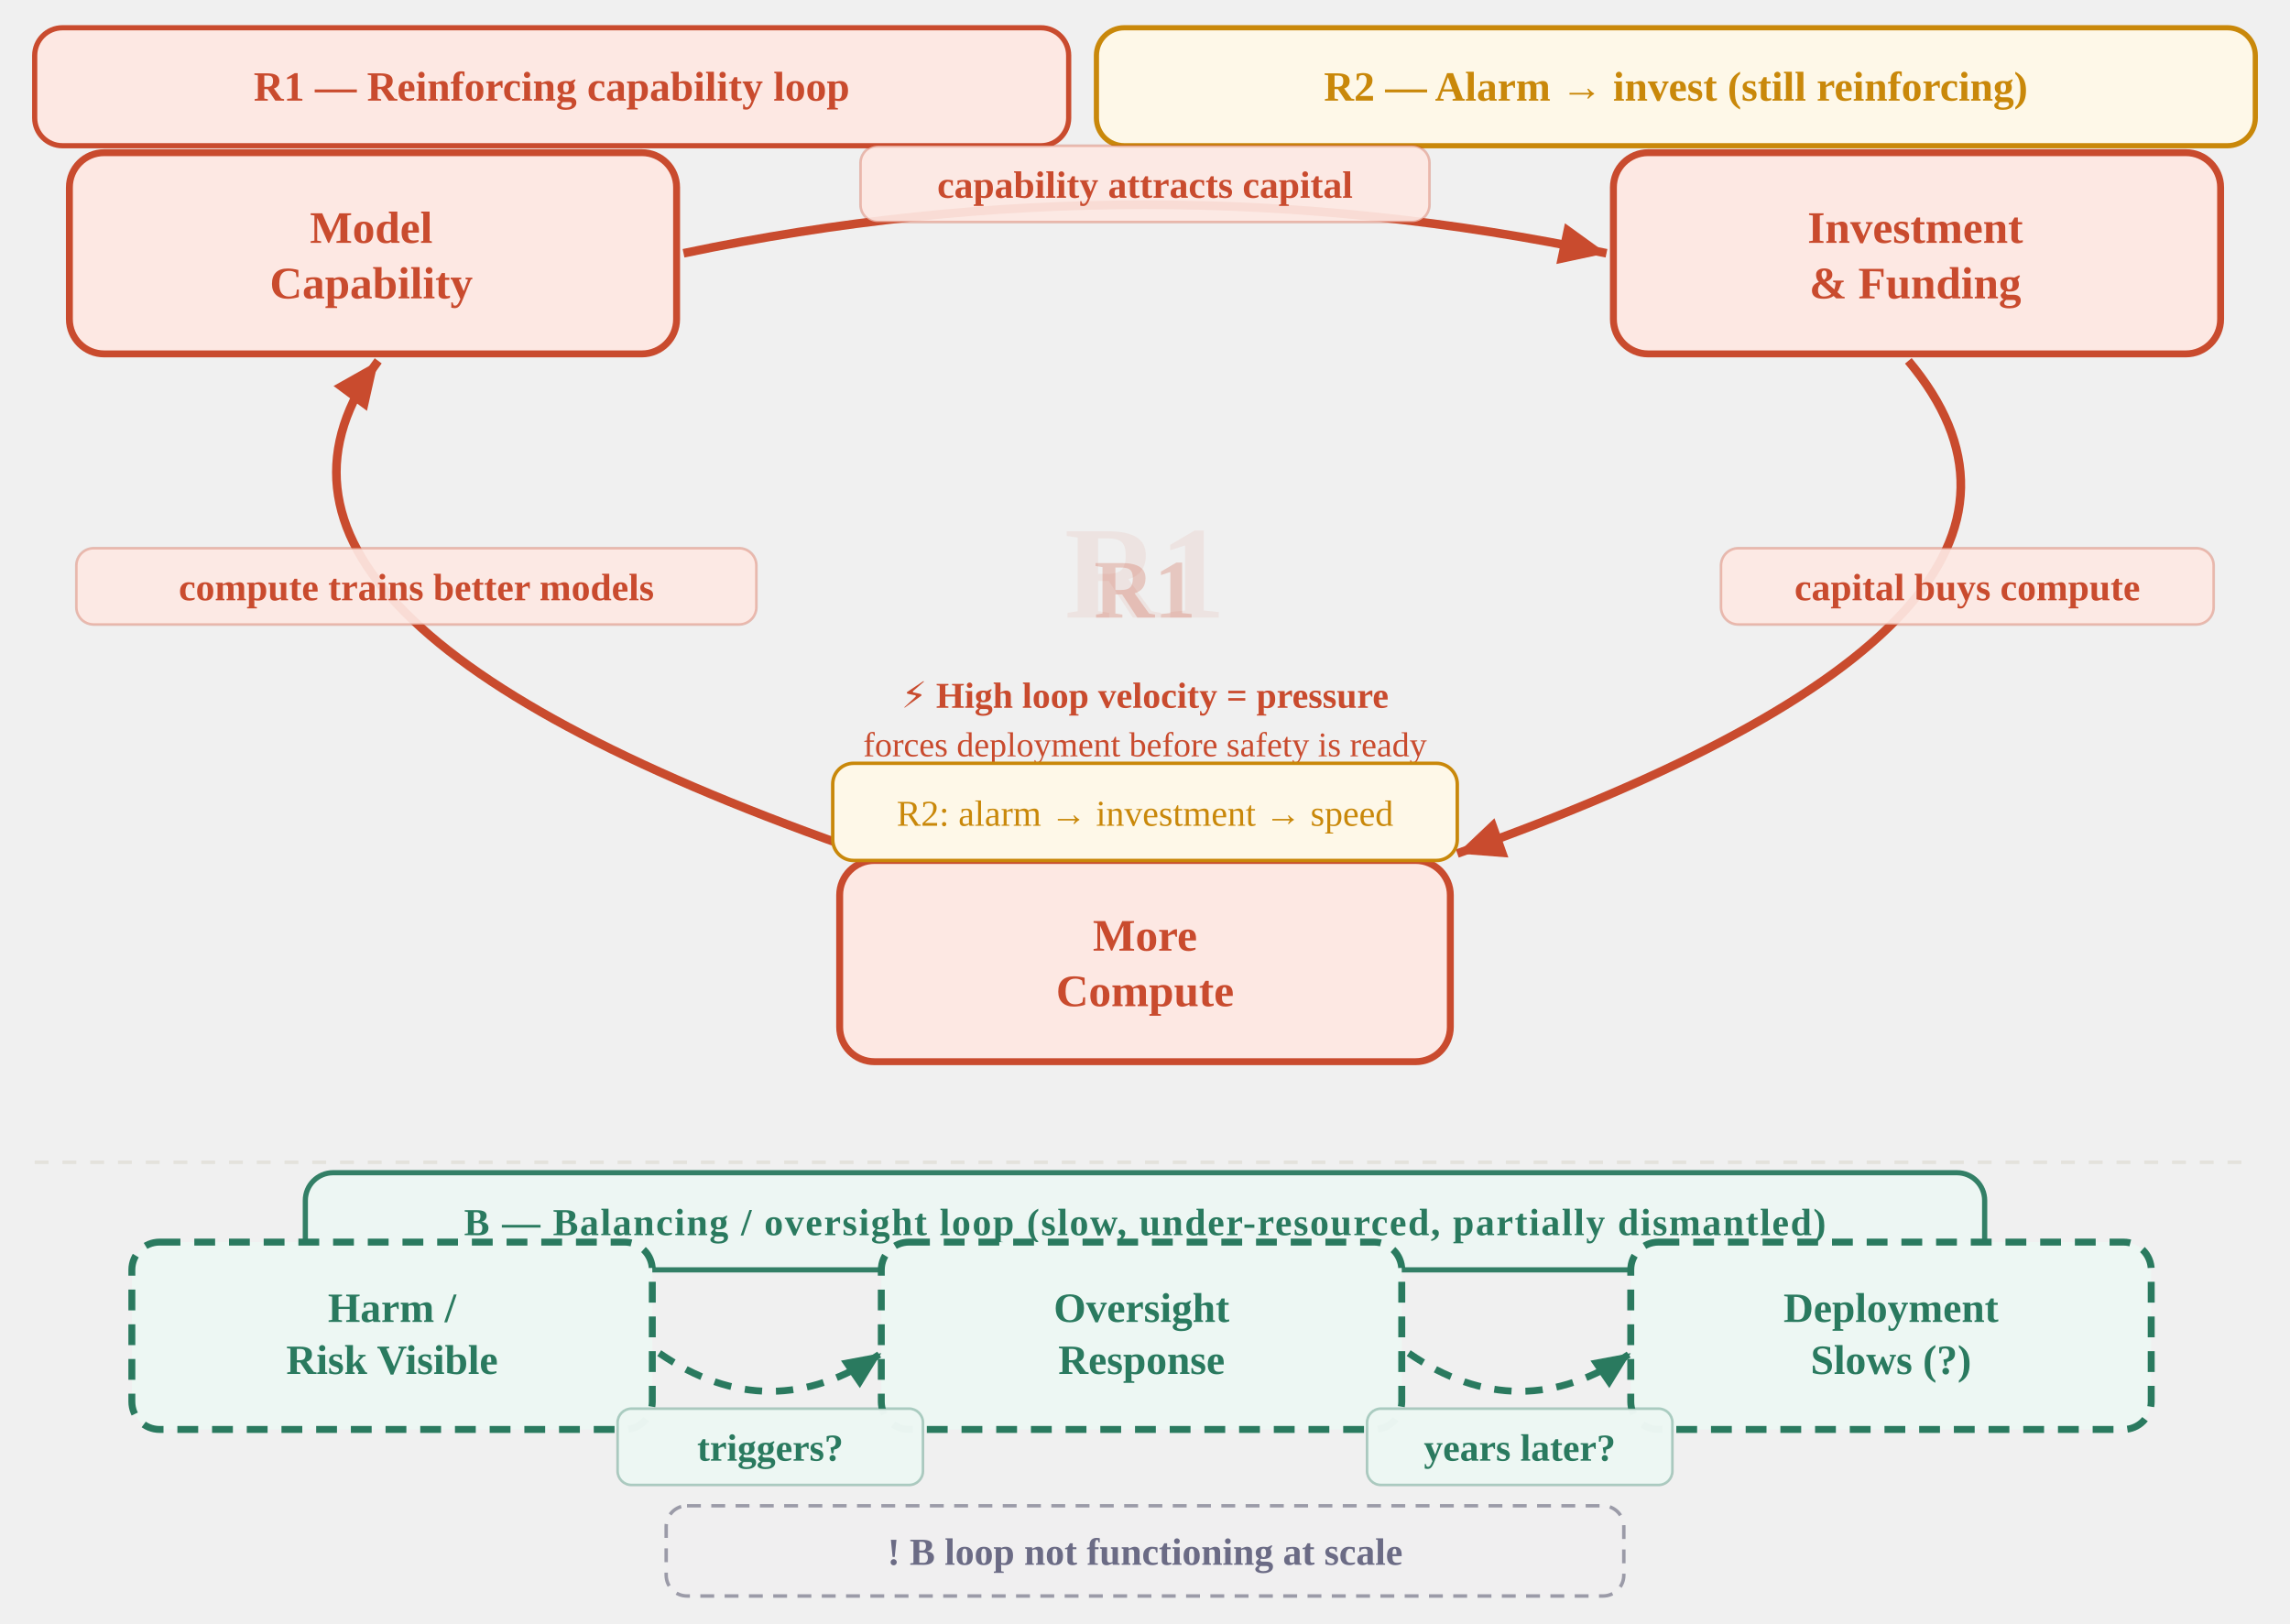
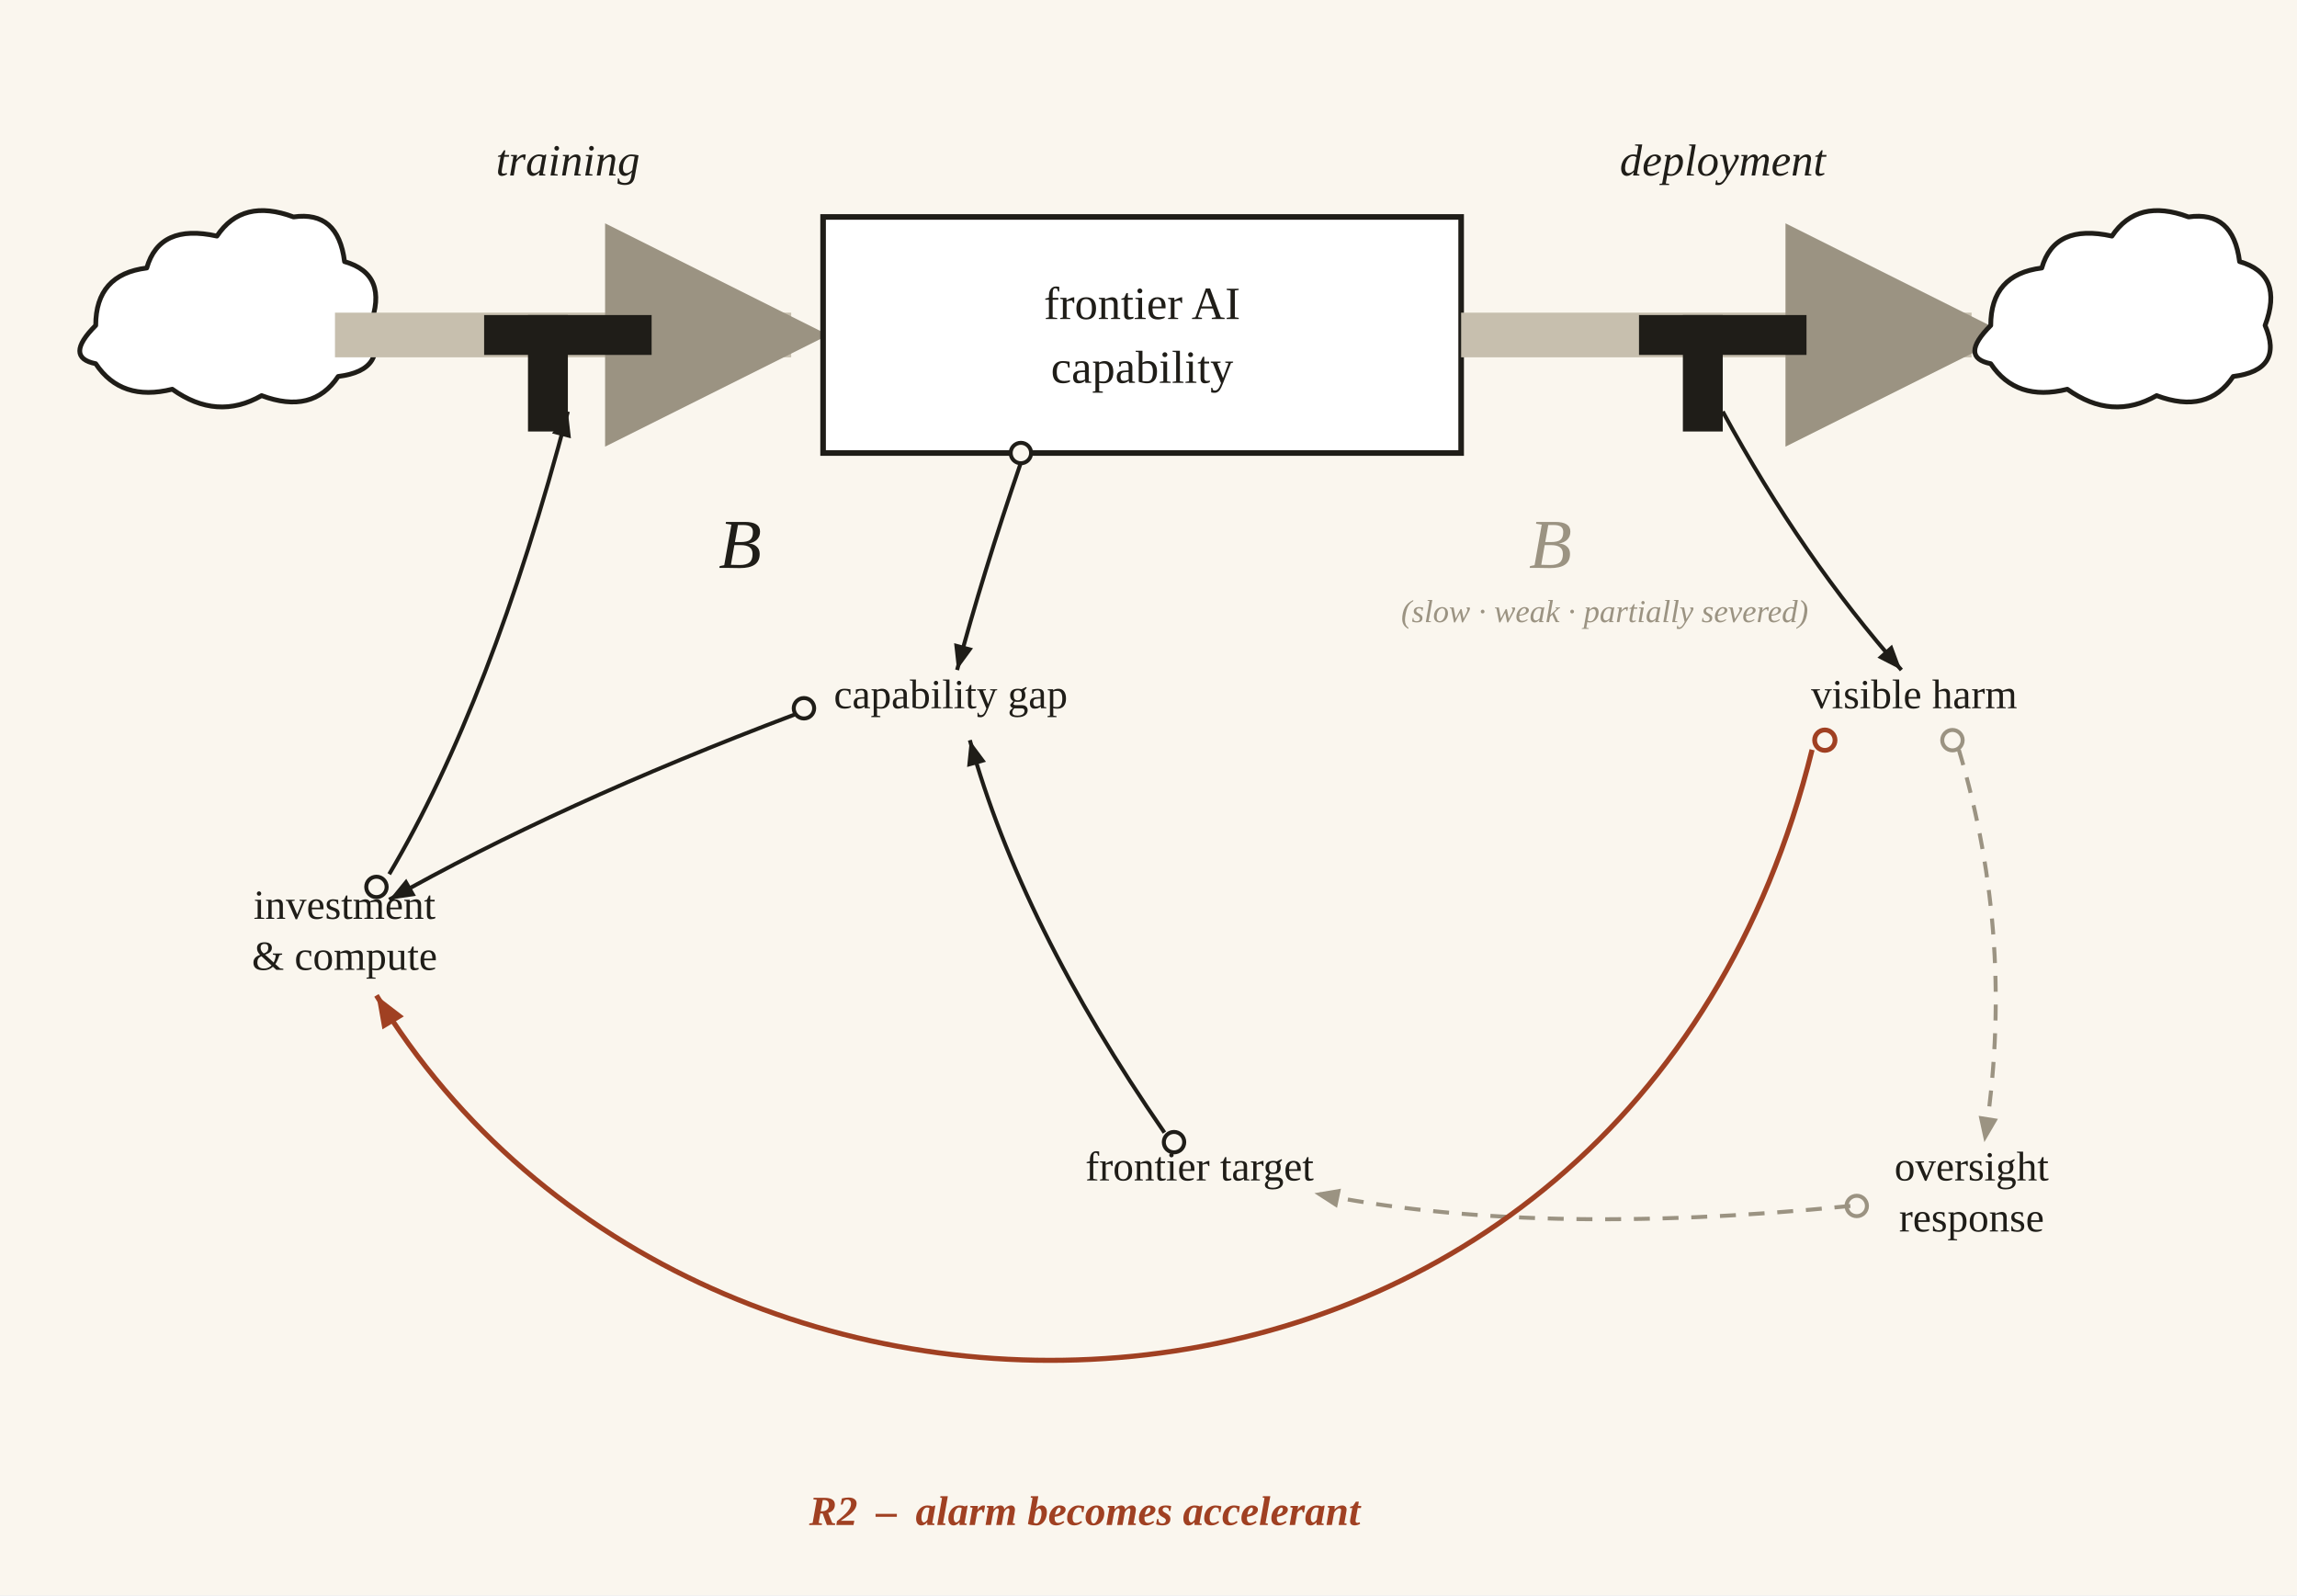
- <svg xmlns="http://www.w3.org/2000/svg" viewBox="0 0 660 468" role="img" aria-labelledby="viz-loops-title viz-loops-desc">
+ <svg xmlns="http://www.w3.org/2000/svg" viewBox="0 0 720 500" role="img" aria-labelledby="viz-loops-title viz-loops-desc">
  <defs>
-     <marker id="f-r" viewBox="0 0 10 10" refX="9" refY="5" markerWidth="6" markerHeight="6" orient="auto" markerUnits="strokeWidth">
-       <path d="M0,1 L9,5 L0,9 Z" fill="#C94B2E" />
+     <marker id="d6-flow-head" viewBox="0 0 12 12" refX="10" refY="6" markerWidth="5" markerHeight="5" orient="auto" markerUnits="strokeWidth">
+       <path d="M 0 0 L 12 6 L 0 12 z" fill="#9B9382" />
    </marker>
-     <marker id="f-b" viewBox="0 0 10 10" refX="9" refY="5" markerWidth="6" markerHeight="6" orient="auto" markerUnits="strokeWidth">
-       <path d="M0,1 L9,5 L0,9 Z" fill="#2A7A5F" />
+     <marker id="d6-info-head" viewBox="0 0 10 10" refX="9" refY="5" markerWidth="7" markerHeight="7" orient="auto" markerUnits="strokeWidth">
+       <path d="M 0 1.5 L 9 5 L 0 8.5 z" fill="#1f1d18" />
+     </marker>
+     <marker id="d6-info-head-faded" viewBox="0 0 10 10" refX="9" refY="5" markerWidth="7" markerHeight="7" orient="auto" markerUnits="strokeWidth">
+       <path d="M 0 1.5 L 9 5 L 0 8.5 z" fill="#9B9382" />
+     </marker>
+     <marker id="d6-info-head-r2" viewBox="0 0 10 10" refX="9" refY="5" markerWidth="7" markerHeight="7" orient="auto" markerUnits="strokeWidth">
+       <path d="M 0 1.5 L 9 5 L 0 8.5 z" fill="#A04022" />
    </marker>
  </defs>
-   <rect x="10" y="8" width="298" height="34" rx="8" fill="#FDE8E3" stroke="#C94B2E" stroke-width="1.5" />
-   <text x="159" y="29" text-anchor="middle" font-size="12" font-weight="700" fill="#C94B2E">R1 — Reinforcing capability loop</text>
-   <rect x="316" y="8" width="334" height="34" rx="8" fill="#FEF8E8" stroke="#C9880A" stroke-width="1.5" />
-   <text x="483" y="29" text-anchor="middle" font-size="12" font-weight="700" fill="#C9880A">R2 — Alarm → invest (still reinforcing)</text>
-   <rect x="20" y="44" width="175" height="58" rx="10" fill="#FDE8E3" stroke="#C94B2E" stroke-width="2" />
-   <text x="107" y="70" text-anchor="middle" font-size="13" font-weight="700" fill="#C94B2E">Model</text>
-   <text x="107" y="86" text-anchor="middle" font-size="13" font-weight="700" fill="#C94B2E">Capability</text>
-   <rect x="465" y="44" width="175" height="58" rx="10" fill="#FDE8E3" stroke="#C94B2E" stroke-width="2" />
-   <text x="552" y="70" text-anchor="middle" font-size="13" font-weight="700" fill="#C94B2E">Investment</text>
-   <text x="552" y="86" text-anchor="middle" font-size="13" font-weight="700" fill="#C94B2E">&amp; Funding</text>
-   <rect x="242" y="248" width="176" height="58" rx="10" fill="#FDE8E3" stroke="#C94B2E" stroke-width="2" />
-   <text x="330" y="274" text-anchor="middle" font-size="13" font-weight="700" fill="#C94B2E">More</text>
-   <text x="330" y="290" text-anchor="middle" font-size="13" font-weight="700" fill="#C94B2E">Compute</text>
-   <path d="M 197,73 Q 330,45 463,73" stroke="#C94B2E" stroke-width="2.5" fill="none" marker-end="url(#f-r)" />
-   <rect x="248" y="42" width="164" height="22" rx="5" fill="#FDE8E3" opacity="0.92" stroke="rgba(201,75,46,0.35)" stroke-width="0.75" />
-   <text x="330" y="57" text-anchor="middle" font-size="11" font-weight="600" fill="#C94B2E">capability attracts capital</text>
-   <path d="M 550,104 Q 612,178 420,246" stroke="#C94B2E" stroke-width="2.5" fill="none" marker-end="url(#f-r)" />
-   <rect x="496" y="158" width="142" height="22" rx="5" fill="#FDE8E3" opacity="0.92" stroke="rgba(201,75,46,0.35)" stroke-width="0.75" />
-   <text x="567" y="173" text-anchor="middle" font-size="11" font-weight="600" fill="#C94B2E">capital buys compute</text>
-   <path d="M 250,246 Q 54,178 109,104" stroke="#C94B2E" stroke-width="2.5" fill="none" marker-end="url(#f-r)" />
-   <rect x="22" y="158" width="196" height="22" rx="5" fill="#FDE8E3" opacity="0.92" stroke="rgba(201,75,46,0.35)" stroke-width="0.75" />
-   <text x="120" y="173" text-anchor="middle" font-size="11" font-weight="600" fill="#C94B2E">compute trains better models</text>
-   <text x="330" y="178" text-anchor="middle" font-size="38" font-weight="900" fill="#C94B2E" opacity="0.08">R1</text>
-   <text x="330" y="178" text-anchor="middle" font-size="24" font-weight="900" fill="#C94B2E" opacity="0.25">R1</text>
-   <text x="330" y="204" text-anchor="middle" font-size="10.5" font-weight="700" fill="#C94B2E">⚡ High loop velocity = pressure</text>
-   <text x="330" y="218" text-anchor="middle" font-size="10" fill="#C94B2E">forces deployment before safety is ready</text>
-   <rect x="240" y="220" width="180" height="28" rx="6" fill="#FEF8E8" stroke="#C9880A" stroke-width="1" />
-   <text x="330" y="238" text-anchor="middle" font-size="10.5" fill="#C9880A">R2: alarm → investment → speed</text>
-   <line x1="10" y1="335" x2="650" y2="335" stroke="#E4E2DC" stroke-width="1" stroke-dasharray="4,4" />
-   <rect x="88" y="338" width="484" height="28" rx="8" fill="#EDF7F3" stroke="#2A7A5F" stroke-width="1.5" opacity="0.95" />
-   <text x="330" y="356" text-anchor="middle" font-size="11" font-weight="800" fill="#2A7A5F" letter-spacing="0.04em">B — Balancing / oversight loop (slow, under-resourced, partially dismantled)</text>
-   <rect x="38" y="358" width="150" height="54" rx="8" fill="#EDF7F3" stroke="#2A7A5F" stroke-width="2" stroke-dasharray="6,4" />
-   <text x="113" y="381" text-anchor="middle" font-size="12" font-weight="600" fill="#2A7A5F">Harm /</text>
-   <text x="113" y="396" text-anchor="middle" font-size="12" font-weight="600" fill="#2A7A5F">Risk Visible</text>
-   <rect x="254" y="358" width="150" height="54" rx="8" fill="#EDF7F3" stroke="#2A7A5F" stroke-width="2" stroke-dasharray="6,4" />
-   <text x="329" y="381" text-anchor="middle" font-size="12" font-weight="600" fill="#2A7A5F">Oversight</text>
-   <text x="329" y="396" text-anchor="middle" font-size="12" font-weight="600" fill="#2A7A5F">Response</text>
-   <rect x="470" y="358" width="150" height="54" rx="8" fill="#EDF7F3" stroke="#2A7A5F" stroke-width="2" stroke-dasharray="6,4" />
-   <text x="545" y="381" text-anchor="middle" font-size="12" font-weight="600" fill="#2A7A5F">Deployment</text>
-   <text x="545" y="396" text-anchor="middle" font-size="12" font-weight="600" fill="#2A7A5F">Slows (?)</text>
-   <path d="M 190,390 Q 222,412 254,390" stroke="#2A7A5F" stroke-width="2" stroke-dasharray="5,4" fill="none" marker-end="url(#f-b)" />
-   <rect x="178" y="406" width="88" height="22" rx="4" fill="#EDF7F3" opacity="0.98" stroke="rgba(42,122,95,0.35)" stroke-width="0.75" />
-   <text x="222" y="421" text-anchor="middle" font-size="11" font-weight="600" fill="#2A7A5F">triggers?</text>
-   <path d="M 406,390 Q 438,412 470,390" stroke="#2A7A5F" stroke-width="2" stroke-dasharray="5,4" fill="none" marker-end="url(#f-b)" />
-   <rect x="394" y="406" width="88" height="22" rx="4" fill="#EDF7F3" opacity="0.98" stroke="rgba(42,122,95,0.35)" stroke-width="0.75" />
-   <text x="438" y="421" text-anchor="middle" font-size="11" font-weight="600" fill="#2A7A5F">years later?</text>
-   <rect x="192" y="434" width="276" height="26" rx="6" fill="#F0EFF0" stroke="#9B9BA8" stroke-width="1" stroke-dasharray="4,3" />
-   <text x="330" y="451" text-anchor="middle" font-size="11" font-weight="700" fill="#6B6B85">! B loop not functioning at scale</text>
+   <rect x="0" y="0" width="720" height="500" fill="#FAF6EE" />
+   <path d="M 30 102 q 0 -16 16 -18 q 4 -14 22 -10 q 8 -12 24 -6 q 14 -2 16 14 q 14 4 8 20 q 6 14 -10 16 q -8 12 -24 6 q -14 8 -28 -2 q -16 4 -24 -8 q -10 -2 0 -12 z" fill="#FFFFFF" stroke="#1f1d18" stroke-width="1.5" stroke-linejoin="round" />
+   <line x1="105" y1="105" x2="248" y2="105" stroke="#C7BFAE" stroke-width="14" stroke-linecap="butt" marker-end="url(#d6-flow-head)" />
+   <text x="178" y="55" text-anchor="middle" font-family="Georgia, 'Times New Roman', serif" font-size="14" font-style="italic" fill="#1f1d18">training</text>
+   <rect x="258" y="68" width="200" height="74" fill="#FFFFFF" stroke="#1f1d18" stroke-width="1.75" />
+   <text x="358" y="100" text-anchor="middle" font-family="Georgia, 'Times New Roman', serif" font-size="14.5" fill="#1f1d18">frontier AI</text>
+   <text x="358" y="120" text-anchor="middle" font-family="Georgia, 'Times New Roman', serif" font-size="14.5" fill="#1f1d18">capability</text>
+   <line x1="458" y1="105" x2="618" y2="105" stroke="#C7BFAE" stroke-width="14" stroke-linecap="butt" marker-end="url(#d6-flow-head)" />
+   <text x="540" y="55" text-anchor="middle" font-family="Georgia, 'Times New Roman', serif" font-size="14" font-style="italic" fill="#1f1d18">deployment</text>
+   <path d="M 624 102 q 0 -16 16 -18 q 4 -14 22 -10 q 8 -12 24 -6 q 14 -2 16 14 q 14 4 8 20 q 6 14 -10 16 q -8 12 -24 6 q -14 8 -28 -2 q -16 4 -24 -8 q -10 -2 0 -12 z" fill="#FFFFFF" stroke="#1f1d18" stroke-width="1.5" stroke-linejoin="round" />
+   <text x="108" y="288" text-anchor="middle" font-family="Georgia, 'Times New Roman', serif" font-size="13" fill="#1f1d18">investment</text>
+   <text x="108" y="304" text-anchor="middle" font-family="Georgia, 'Times New Roman', serif" font-size="13" fill="#1f1d18">&amp; compute</text>
+   <text x="298" y="222" text-anchor="middle" font-family="Georgia, 'Times New Roman', serif" font-size="13" fill="#1f1d18">capability gap</text>
+   <text x="376" y="370" text-anchor="middle" font-family="Georgia, 'Times New Roman', serif" font-size="13" fill="#1f1d18">frontier target</text>
+   <text x="600" y="222" text-anchor="middle" font-family="Georgia, 'Times New Roman', serif" font-size="13" fill="#1f1d18">visible harm</text>
+   <text x="618" y="370" text-anchor="middle" font-family="Georgia, 'Times New Roman', serif" font-size="13" fill="#1f1d18">oversight</text>
+   <text x="618" y="386" text-anchor="middle" font-family="Georgia, 'Times New Roman', serif" font-size="13" fill="#1f1d18">response</text>
+   <text x="232" y="178" text-anchor="middle" font-family="Georgia, 'Times New Roman', serif" font-size="22" font-style="italic" fill="#1f1d18">B</text>
+   <text x="486" y="178" text-anchor="middle" font-family="Georgia, 'Times New Roman', serif" font-size="22" font-style="italic" fill="#9B9382">B</text>
+   <g id="d6-t-training" stroke="#1f1d18" stroke-linecap="square">
+     <line x1="158" y1="105" x2="198" y2="105" stroke-width="12.5" />
+     <line x1="171.75" y1="105" x2="171.75" y2="129" stroke-width="12.5" />
+   </g>
+   <g id="d6-t-deployment" stroke="#1f1d18" stroke-linecap="square">
+     <line x1="520" y1="105" x2="560" y2="105" stroke-width="12.5" />
+     <line x1="533.75" y1="105" x2="533.75" y2="129" stroke-width="12.5" />
+   </g>
+   <circle cx="320" cy="142" r="3.2" fill="#FAF6EE" stroke="#1f1d18" stroke-width="1.25" />
+   <path d="M 320 145 Q 308 180 300 210" stroke="#1f1d18" stroke-width="1.25" fill="none" marker-end="url(#d6-info-head)" />
+   <circle cx="368" cy="358" r="3.2" fill="#FAF6EE" stroke="#1f1d18" stroke-width="1.25" />
+   <path d="M 365 355 Q 320 290 304 232" stroke="#1f1d18" stroke-width="1.25" fill="none" marker-end="url(#d6-info-head)" />
+   <circle cx="252" cy="222" r="3.2" fill="#FAF6EE" stroke="#1f1d18" stroke-width="1.25" />
+   <path d="M 249 224 Q 175 252 122 282" stroke="#1f1d18" stroke-width="1.25" fill="none" marker-end="url(#d6-info-head)" />
+   <circle cx="118" cy="278" r="3.2" fill="#FAF6EE" stroke="#1f1d18" stroke-width="1.25" />
+   <path d="M 122 274 Q 154 220 178 129" stroke="#1f1d18" stroke-width="1.25" fill="none" marker-end="url(#d6-info-head)" />
+   <path d="M 540 129 Q 565 175 596 210" stroke="#1f1d18" stroke-width="1.25" fill="none" marker-end="url(#d6-info-head)" />
+   <circle cx="612" cy="232" r="3.2" fill="#FAF6EE" stroke="#9B9382" stroke-width="1.25" />
+   <path d="M 614 235 Q 632 295 622 358" stroke="#9B9382" stroke-width="1.25" fill="none" stroke-dasharray="5,4" marker-end="url(#d6-info-head-faded)" />
+   <circle cx="582" cy="378" r="3.2" fill="#FAF6EE" stroke="#9B9382" stroke-width="1.25" />
+   <path d="M 580 378 Q 480 388 412 374" stroke="#9B9382" stroke-width="1.25" fill="none" stroke-dasharray="5,4" marker-end="url(#d6-info-head-faded)" />
+   <circle cx="572" cy="232" r="3.2" fill="#FAF6EE" stroke="#A04022" stroke-width="1.5" />
+   <path d="M 568 235 C 510 470, 220 480, 118 312" stroke="#A04022" stroke-width="1.6" fill="none" marker-end="url(#d6-info-head-r2)" />
+   <text x="340" y="478" text-anchor="middle" font-family="Georgia, 'Times New Roman', serif" font-size="13" font-style="italic" font-weight="700" fill="#A04022">R2  –  alarm becomes accelerant</text>
+   <text x="503" y="195" text-anchor="middle" font-family="Georgia, 'Times New Roman', serif" font-size="10" font-style="italic" fill="#9B9382">(slow · weak · partially severed)</text>
</svg>
